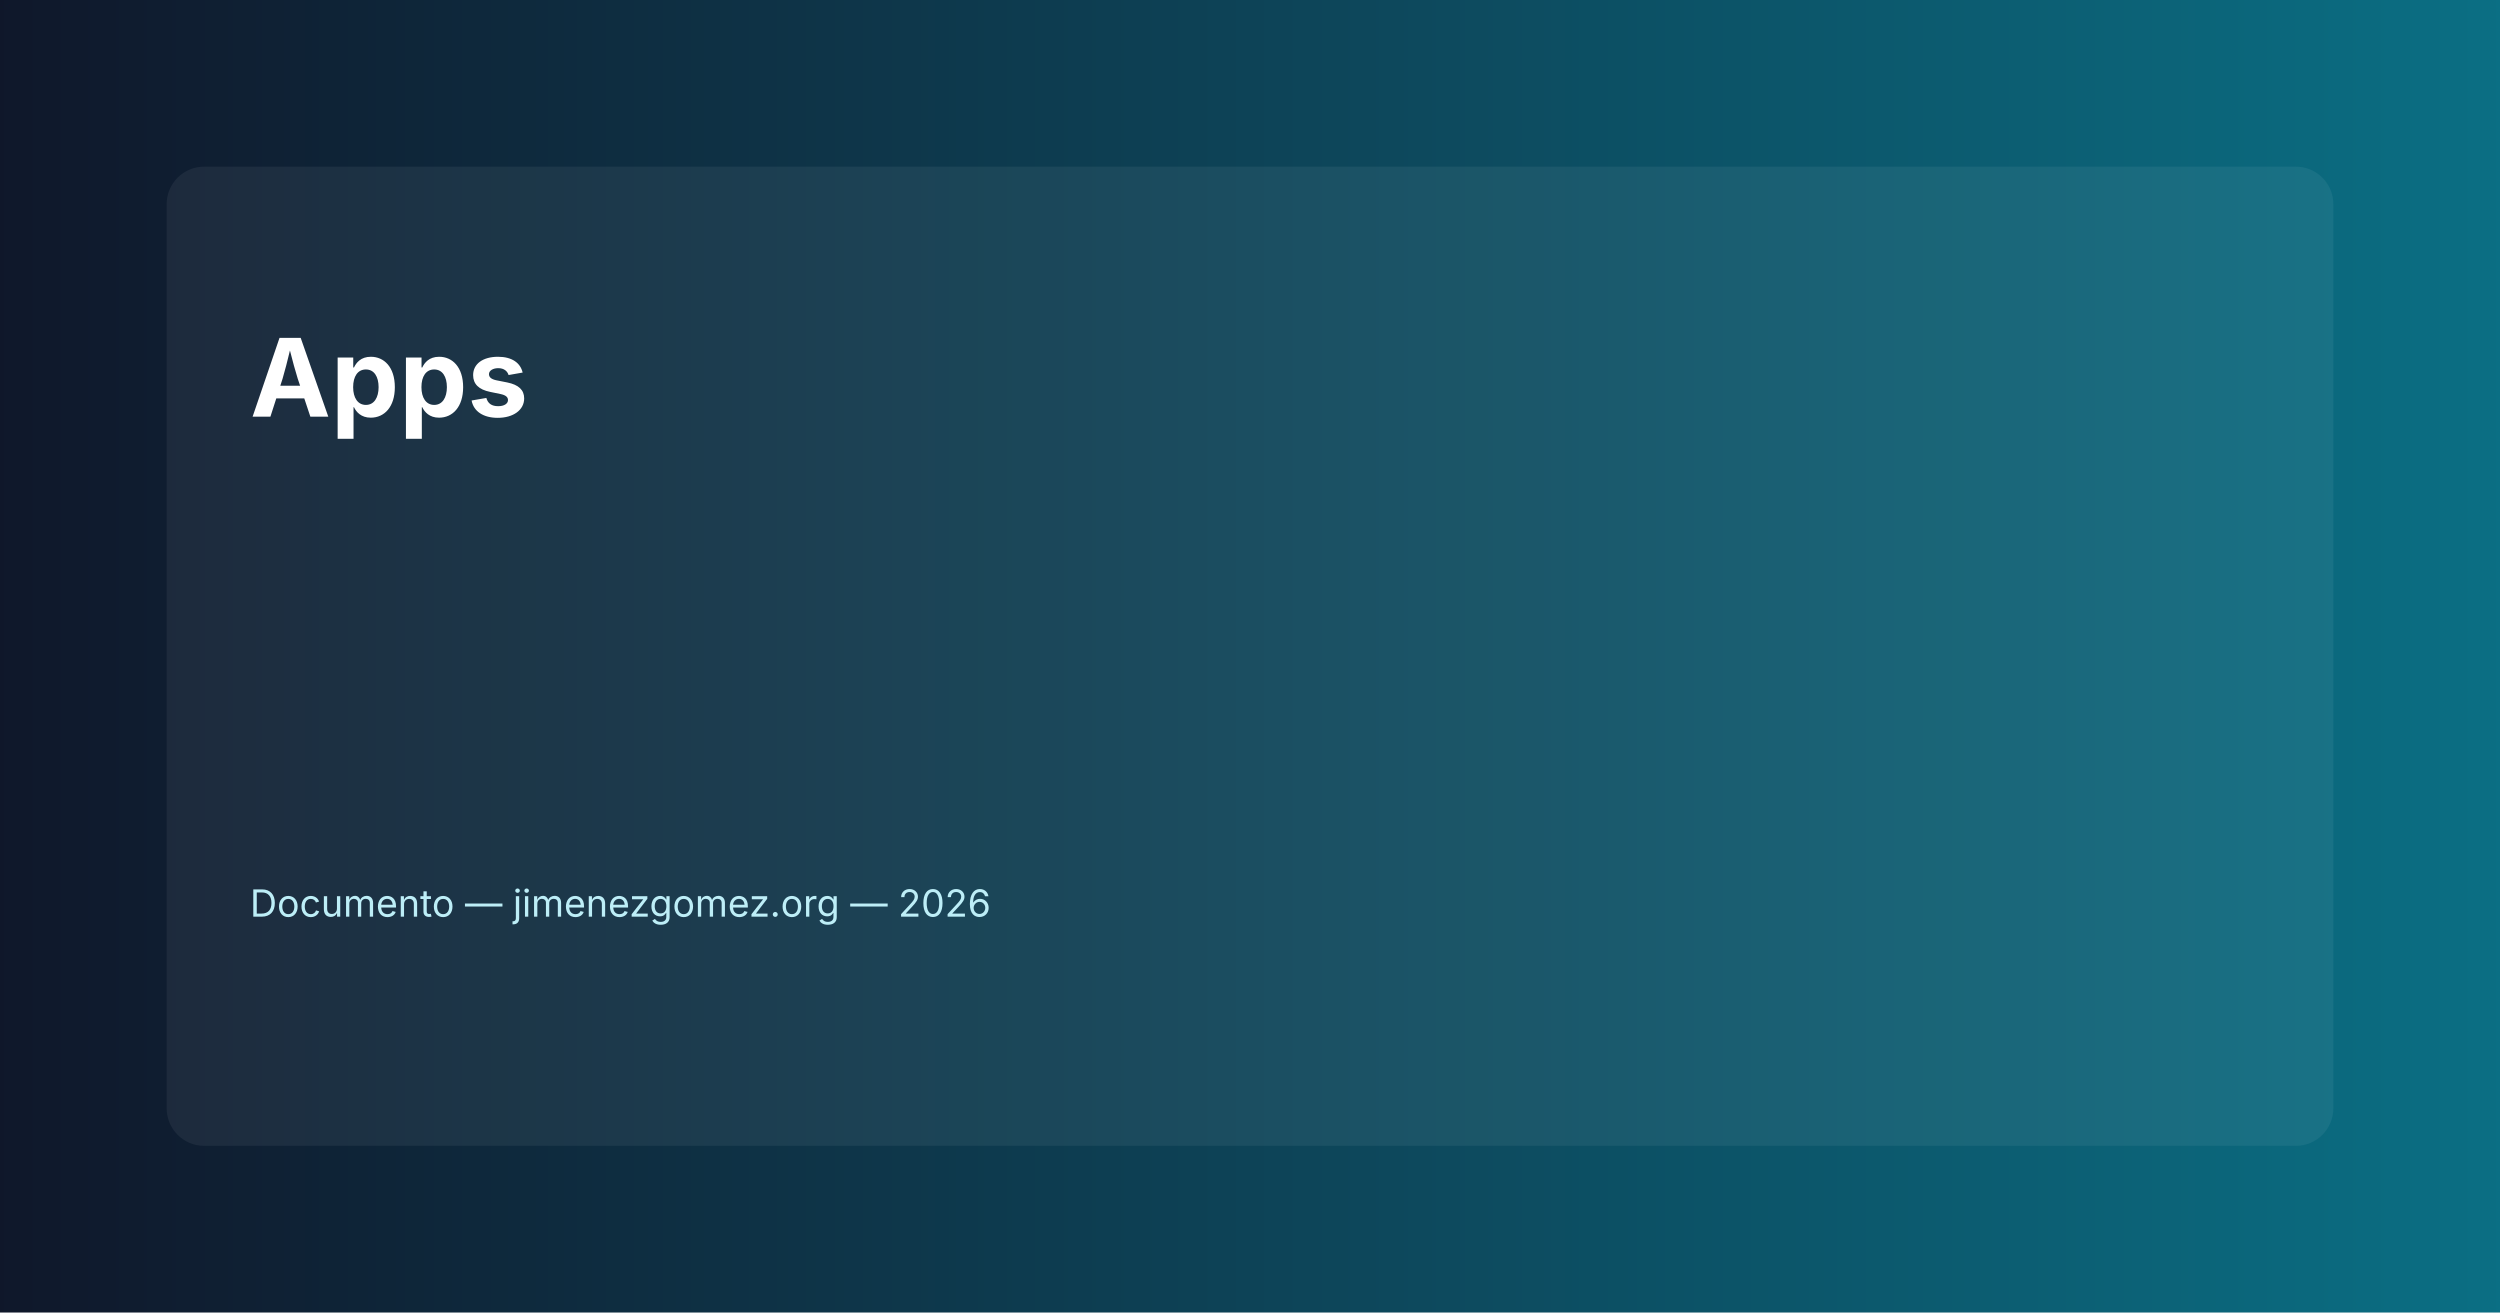
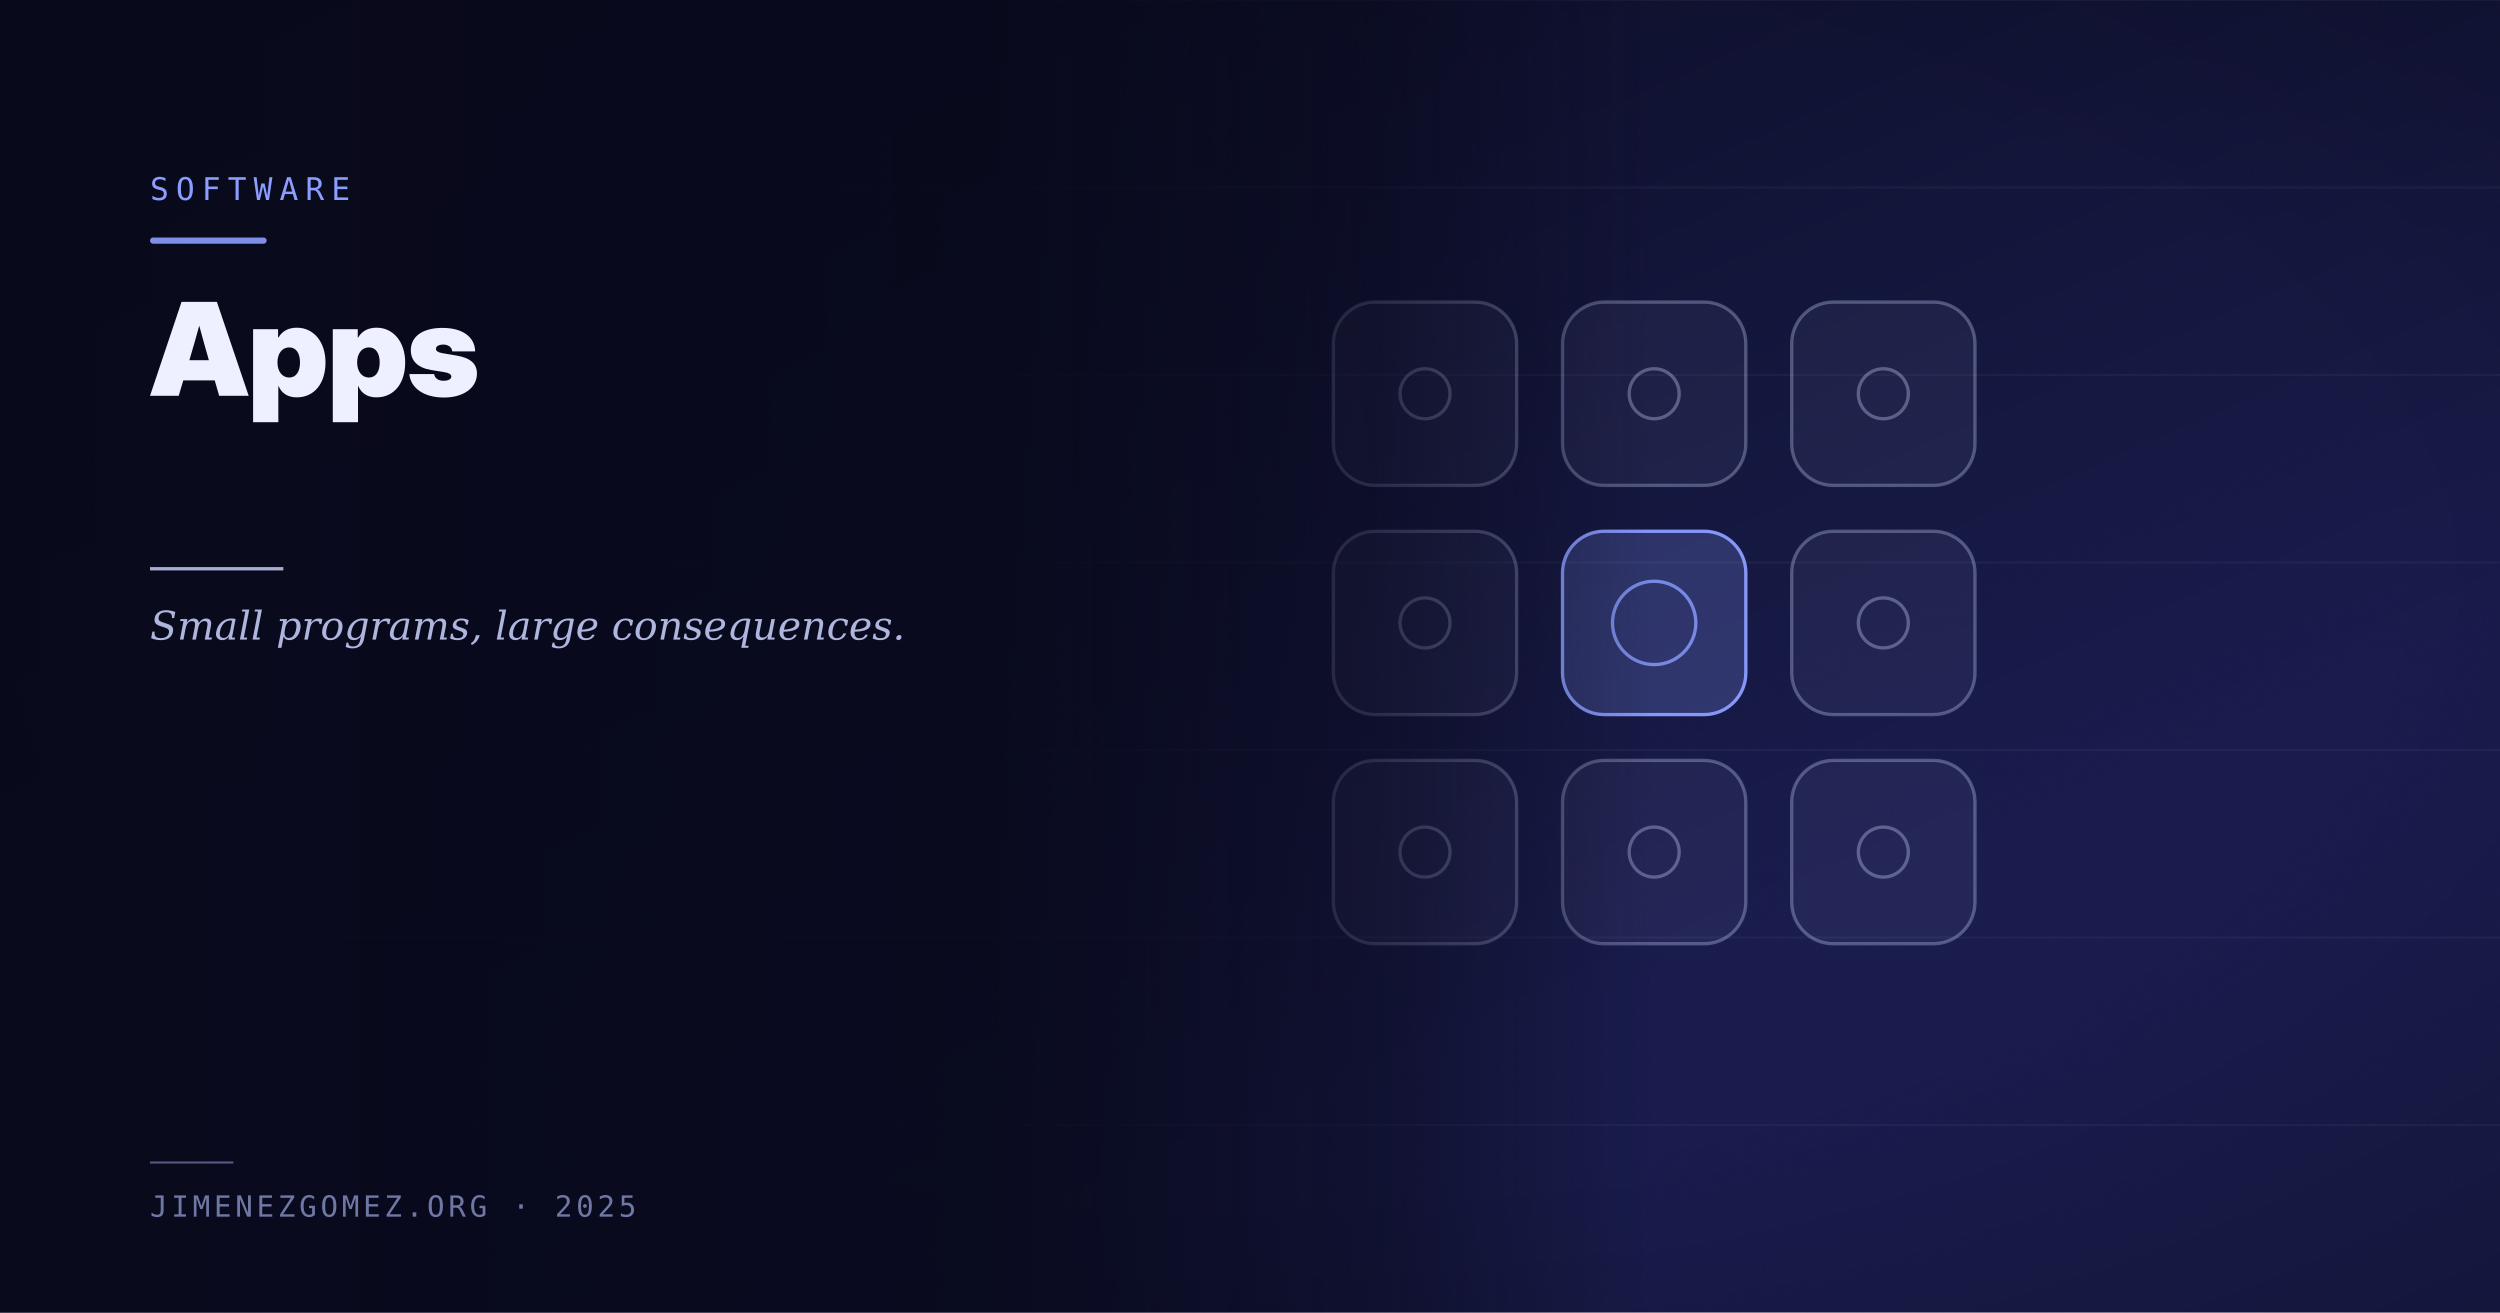
<svg xmlns="http://www.w3.org/2000/svg" width="1200" height="630" viewBox="0 0 1200 630">
  <defs>
-     <linearGradient id="g" x1="0" x2="1">
-       <stop offset="0" stop-color="#0f172a" />
-       <stop offset="1" stop-color="#0b6f84" />
+     <linearGradient id="bg" x1="0" y1="0" x2="0.64" y2="0.77">
+       <stop offset="0%" stop-color="#08091b" />
+       <stop offset="100%" stop-color="#181b4c" />
+     </linearGradient>
+     <radialGradient id="vig" cx="50%" cy="45%" r="78%">
+       <stop offset="58%" stop-color="#000000" stop-opacity="0" />
+       <stop offset="100%" stop-color="#000000" stop-opacity="0.26" />
+     </radialGradient>
+     <filter id="grain" x="0" y="0" width="100%" height="100%">
+       <feTurbulence type="fractalNoise" baseFrequency="0.7" numOctaves="3" seed="29" result="n" />
+       <feColorMatrix in="n" type="saturate" values="0" />
+       <feComponentTransfer>
+         <feFuncA type="linear" slope="0.5" />
+       </feComponentTransfer>
+     </filter>
+     <linearGradient id="scrim" x1="0" y1="0" x2="1" y2="0">
+       <stop offset="0%" stop-color="#08091b" stop-opacity="0.97" />
+       <stop offset="40%" stop-color="#08091b" stop-opacity="0.90" />
+       <stop offset="55%" stop-color="#08091b" stop-opacity="0.55" />
+       <stop offset="66%" stop-color="#08091b" stop-opacity="0" />
    </linearGradient>
  </defs>
-   <rect width="100%" height="100%" fill="url(#g)" />
-   <g transform="translate(80,80)">
-     <rect x="0" y="0" width="1040" height="470" rx="18" fill-opacity="0.06" fill="#ffffff" />
-     <text x="40" y="120" font-family="Inter, Arial, Helvetica, sans-serif" font-size="52" fill="#ffffff" font-weight="700">Apps</text>
-     <text x="40" y="190" font-family="Inter, Arial, Helvetica, sans-serif" font-size="28" fill="#e6f7fb" />
-     <text x="40" y="360" font-family="Inter, Arial, Helvetica, sans-serif" font-size="18" fill="#bdeef7">Documento — jimenezgomez.org — 2026</text>
+   <rect width="1200" height="630" fill="url(#bg)" />
+   <rect width="1200" height="630" fill="url(#vig)" />
+   <g opacity="0.045" stroke="#eef0ff" stroke-width="1">
+     <line x1="0" y1="0" x2="1200" y2="0" />
+     <line x1="0" y1="90" x2="1200" y2="90" />
+     <line x1="0" y1="180" x2="1200" y2="180" />
+     <line x1="0" y1="270" x2="1200" y2="270" />
+     <line x1="0" y1="360" x2="1200" y2="360" />
+     <line x1="0" y1="450" x2="1200" y2="450" />
+     <line x1="0" y1="540" x2="1200" y2="540" />
  </g>
+   <rect width="1200" height="630" filter="url(#grain)" opacity="0.028" />
+   <g opacity="1">
+     <rect x="640" y="145" width="88" height="88" rx="20" fill="#cdd5ff" fill-opacity="0.06" stroke="#cdd5ff" stroke-width="1.6" stroke-opacity="0.32" stroke-linecap="round" stroke-linejoin="round" />
+     <circle cx="684.0" cy="189.0" r="12" stroke="#cdd5ff" stroke-width="1.6" stroke-opacity="0.35" fill="none" stroke-linecap="round" stroke-linejoin="round" />
+     <rect x="750" y="145" width="88" height="88" rx="20" fill="#cdd5ff" fill-opacity="0.06" stroke="#cdd5ff" stroke-width="1.6" stroke-opacity="0.32" stroke-linecap="round" stroke-linejoin="round" />
+     <circle cx="794.0" cy="189.0" r="12" stroke="#cdd5ff" stroke-width="1.6" stroke-opacity="0.35" fill="none" stroke-linecap="round" stroke-linejoin="round" />
+     <rect x="860" y="145" width="88" height="88" rx="20" fill="#cdd5ff" fill-opacity="0.06" stroke="#cdd5ff" stroke-width="1.6" stroke-opacity="0.32" stroke-linecap="round" stroke-linejoin="round" />
+     <circle cx="904.0" cy="189.0" r="12" stroke="#cdd5ff" stroke-width="1.6" stroke-opacity="0.35" fill="none" stroke-linecap="round" stroke-linejoin="round" />
+     <rect x="640" y="255" width="88" height="88" rx="20" fill="#cdd5ff" fill-opacity="0.06" stroke="#cdd5ff" stroke-width="1.6" stroke-opacity="0.32" stroke-linecap="round" stroke-linejoin="round" />
+     <circle cx="684.0" cy="299.0" r="12" stroke="#cdd5ff" stroke-width="1.6" stroke-opacity="0.35" fill="none" stroke-linecap="round" stroke-linejoin="round" />
+     <rect x="750" y="255" width="88" height="88" rx="20" fill="#8b9dff" fill-opacity="0.22" stroke="#8b9dff" stroke-width="1.6" stroke-opacity="0.95" stroke-linecap="round" stroke-linejoin="round" />
+     <circle cx="794.0" cy="299.0" r="20" stroke="#8b9dff" stroke-width="1.6" stroke-opacity="0.8" fill="none" stroke-linecap="round" stroke-linejoin="round" />
+     <rect x="860" y="255" width="88" height="88" rx="20" fill="#cdd5ff" fill-opacity="0.06" stroke="#cdd5ff" stroke-width="1.6" stroke-opacity="0.32" stroke-linecap="round" stroke-linejoin="round" />
+     <circle cx="904.0" cy="299.0" r="12" stroke="#cdd5ff" stroke-width="1.6" stroke-opacity="0.35" fill="none" stroke-linecap="round" stroke-linejoin="round" />
+     <rect x="640" y="365" width="88" height="88" rx="20" fill="#cdd5ff" fill-opacity="0.06" stroke="#cdd5ff" stroke-width="1.6" stroke-opacity="0.32" stroke-linecap="round" stroke-linejoin="round" />
+     <circle cx="684.0" cy="409.0" r="12" stroke="#cdd5ff" stroke-width="1.6" stroke-opacity="0.35" fill="none" stroke-linecap="round" stroke-linejoin="round" />
+     <rect x="750" y="365" width="88" height="88" rx="20" fill="#cdd5ff" fill-opacity="0.06" stroke="#cdd5ff" stroke-width="1.6" stroke-opacity="0.32" stroke-linecap="round" stroke-linejoin="round" />
+     <circle cx="794.0" cy="409.0" r="12" stroke="#cdd5ff" stroke-width="1.6" stroke-opacity="0.35" fill="none" stroke-linecap="round" stroke-linejoin="round" />
+     <rect x="860" y="365" width="88" height="88" rx="20" fill="#cdd5ff" fill-opacity="0.06" stroke="#cdd5ff" stroke-width="1.6" stroke-opacity="0.32" stroke-linecap="round" stroke-linejoin="round" />
+     <circle cx="904.0" cy="409.0" r="12" stroke="#cdd5ff" stroke-width="1.6" stroke-opacity="0.35" fill="none" stroke-linecap="round" stroke-linejoin="round" />
+   </g>
+   <rect width="1200" height="630" fill="url(#scrim)" />
+   <text x="72" y="96" font-family="IBM Plex Mono, DejaVu Sans Mono, monospace" font-size="15" letter-spacing="3.4" fill="#8b9dff" font-weight="500">SOFTWARE</text>
+   <rect x="72" y="114" width="56" height="3" rx="1.5" fill="#8b9dff" fill-opacity="0.9" />
+   <text x="72" y="190.0" font-family="Inter Display, Inter, DejaVu Sans, sans-serif" font-size="62" font-weight="900" letter-spacing="-0.5" fill="#eef0ff">Apps</text>
+   <line x1="72" y1="273.0" x2="136" y2="273.0" stroke="#cdd5ff" stroke-width="1.6" stroke-opacity="0.8" />
+   <text x="72" y="307.0" font-family="EB Garamond, DejaVu Serif, serif" font-size="19" font-style="italic" fill="#cdd5ff" fill-opacity="0.85">Small programs, large consequences.</text>
+   <line x1="72" y1="558" x2="112" y2="558" stroke="#757ead" stroke-width="1" stroke-opacity="0.7" />
+   <text x="72" y="584" font-family="IBM Plex Mono, DejaVu Sans Mono, monospace" font-size="14" letter-spacing="1.8" fill="#757ead" fill-opacity="0.95">JIMENEZGOMEZ.ORG · 2025</text>
</svg>
